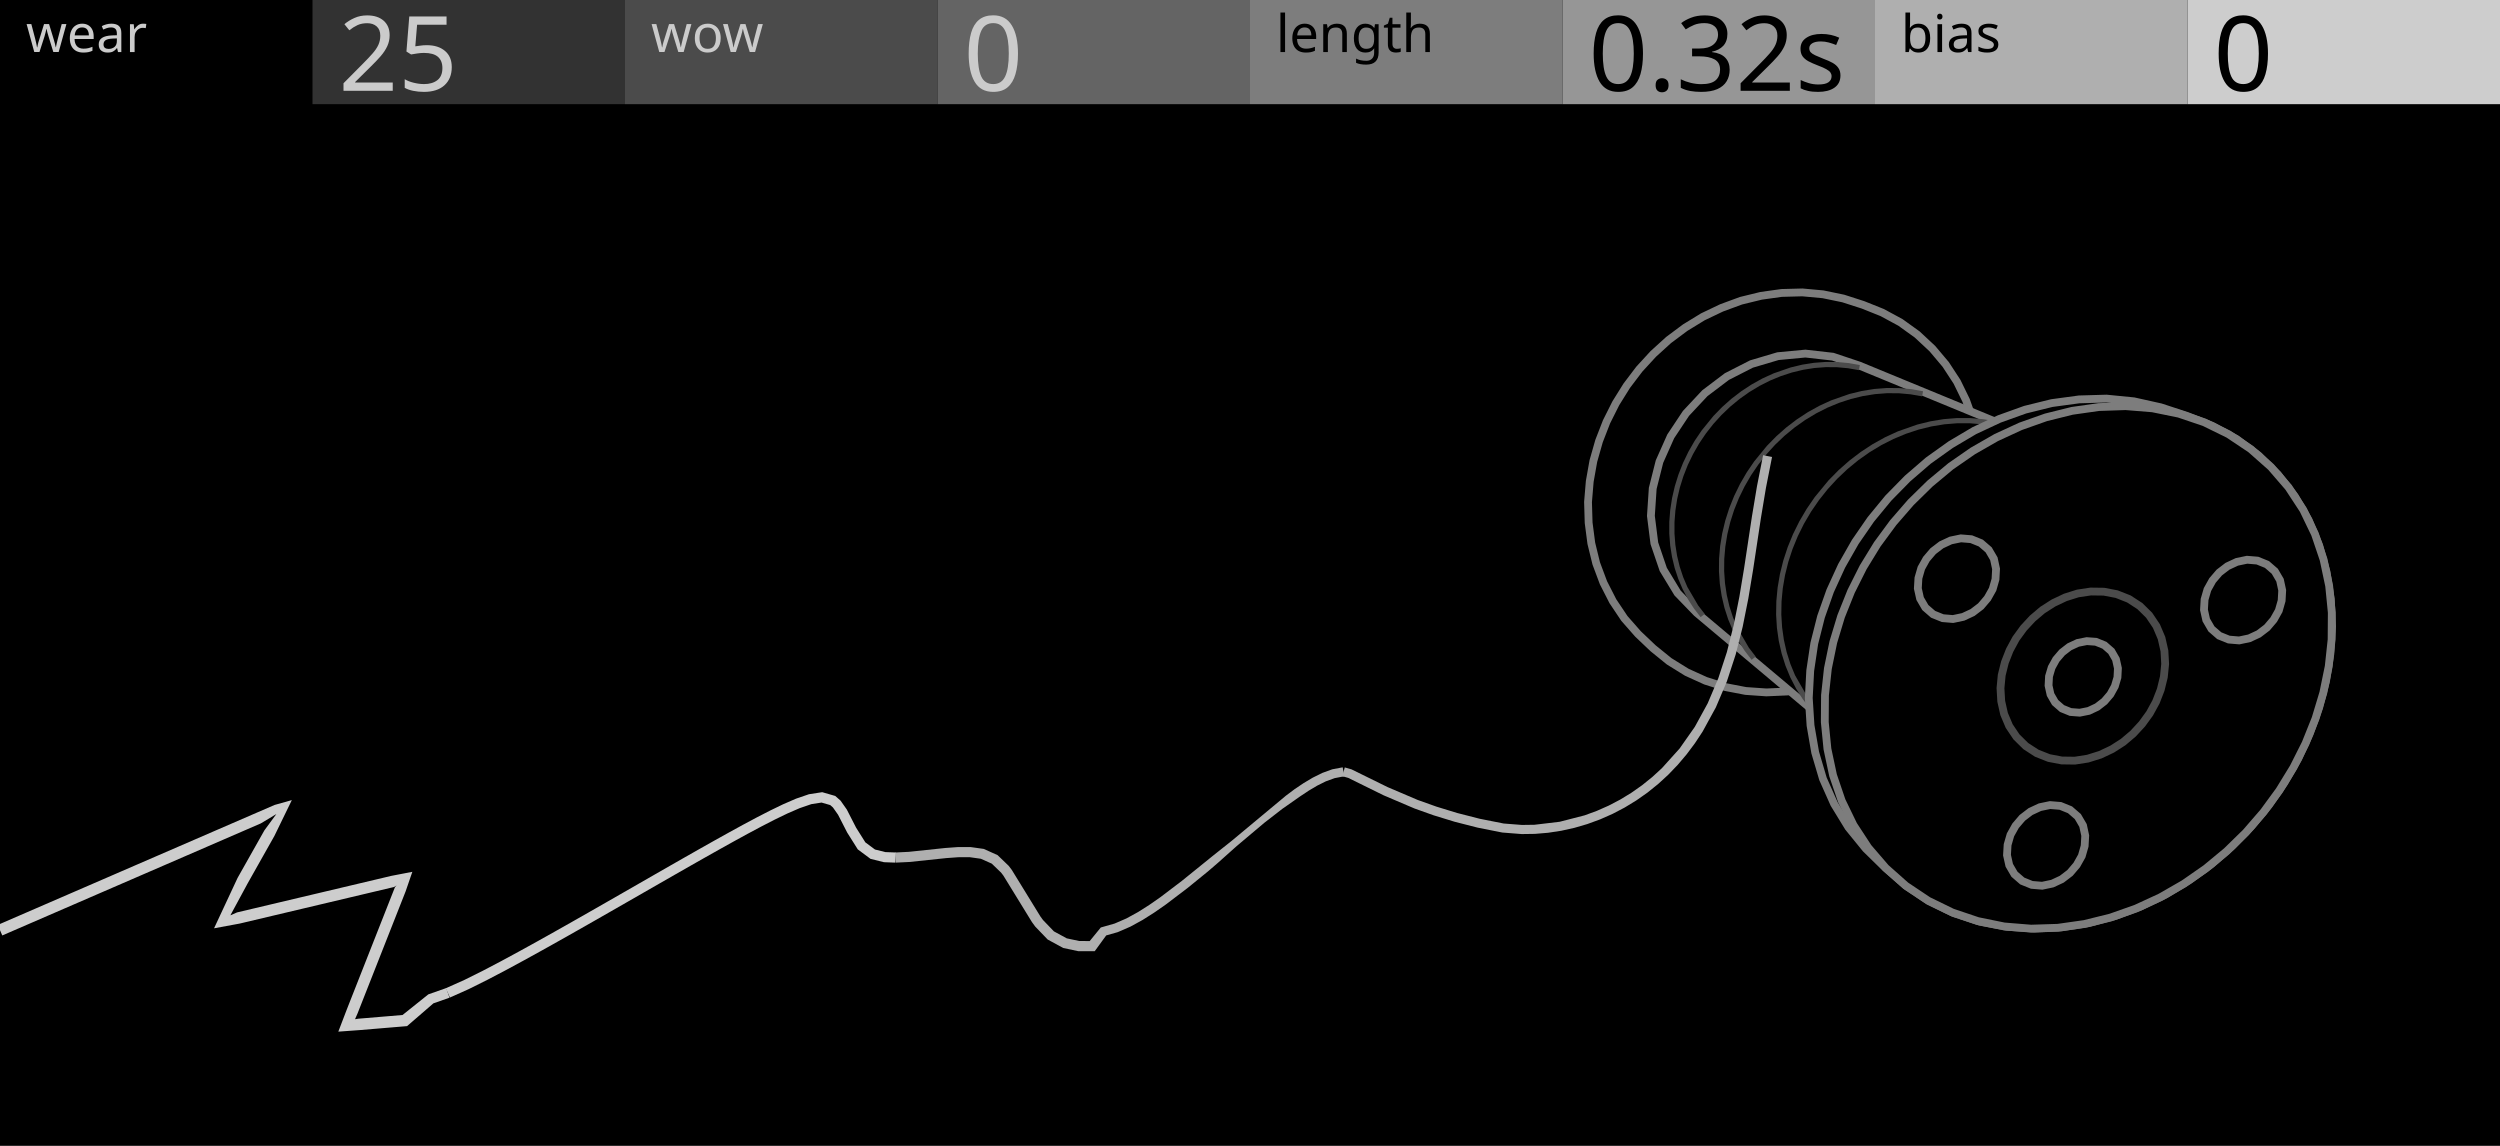
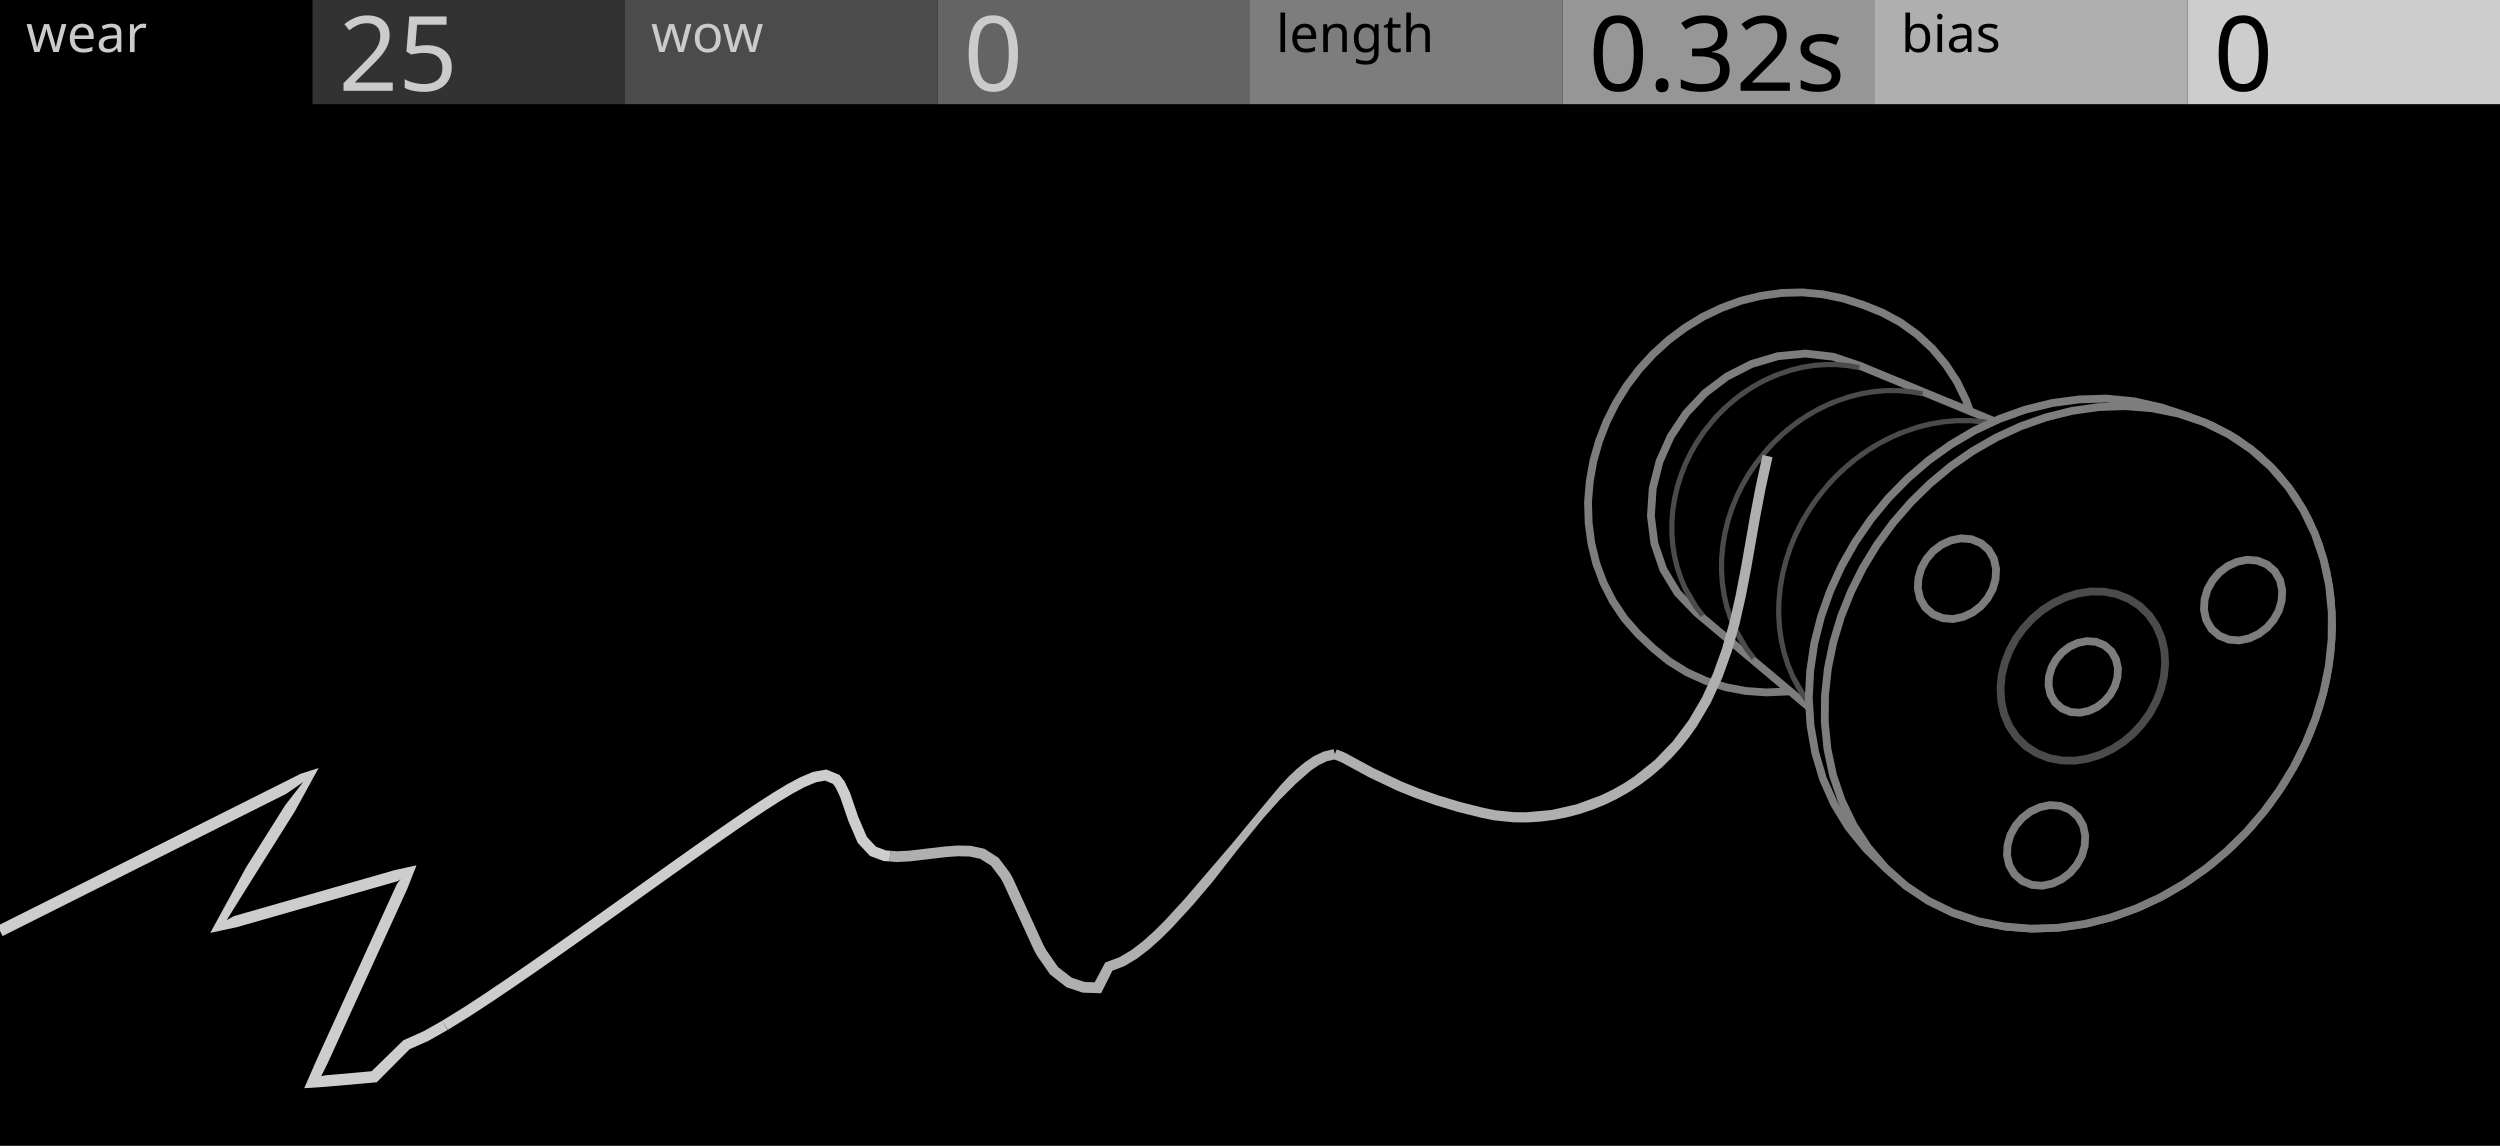
<svg xmlns="http://www.w3.org/2000/svg" width="480" height="220" viewBox="0 0 480 220">
  <g id="preview_canvas">
    <rect x="0" y="0" width="480" height="220" fill="#000000" stroke="none" />
  </g>
  <g id="preview_header">
    <rect x="0" y="0" width="60" height="20" fill="#000000" stroke="none" />
    <rect x="60" y="0" width="60" height="20" fill="#323232" stroke="none" />
    <rect x="120" y="0" width="60" height="20" fill="#4B4B4B" stroke="none" />
    <rect x="180" y="0" width="60" height="20" fill="#646464" stroke="none" />
    <rect x="240" y="0" width="60" height="20" fill="#7D7D7D" stroke="none" />
    <rect x="300" y="0" width="60" height="20" fill="#969696" stroke="none" />
    <rect x="360" y="0" width="60" height="20" fill="#AFAFAF" stroke="none" />
    <rect x="420" y="0" width="60" height="20" fill="#CDCDCD" stroke="none" />
    <text transform="matrix(1 0 0 1 5 10)" fill="#CBCBCB" stroke="none" font-family="UniversNextPro-Light" font-size="10px">wear</text>
    <text transform="matrix(1 0 0 1 65 17.44)" fill="#CBCBCB" stroke="none" font-family="UniversNextPro-Light" font-size="20px">25</text>
    <text transform="matrix(1 0 0 1 125 10)" fill="#CBCBCB" stroke="none" font-family="UniversNextPro-Light" font-size="10px">wow</text>
    <text transform="matrix(1 0 0 1 185 17.44)" fill="#CBCBCB" stroke="none" font-family="UniversNextPro-Light" font-size="20px">0</text>
    <text transform="matrix(1 0 0 1 245 10)" fill="#000000" stroke="none" font-family="UniversNextPro-Light" font-size="10px">length</text>
    <text transform="matrix(1 0 0 1 305 17.44)" fill="#000000" stroke="none" font-family="UniversNextPro-Light" font-size="20px">0.32s</text>
    <text transform="matrix(1 0 0 1 365 10)" fill="#000000" stroke="none" font-family="UniversNextPro-Light" font-size="10px">bias</text>
    <text transform="matrix(1 0 0 1 425 17.44)" fill="#000000" stroke="none" font-family="UniversNextPro-Light" font-size="20px">0</text>
  </g>
  <path id="spool_node_4" transform="matrix(1 0 0 1 342.58 94.54)" d="M -37.679 1.853 L -37.349 -2.11 L -36.653 -6.025 L -35.565 -9.85 L -34.126 -13.557 L -32.344 -17.112 L -30.24 -20.486 L -27.838 -23.656 L -25.149 -26.585 L -22.206 -29.26 L -19.018 -31.637 L -15.626 -33.713 L -12.038 -35.426 L -8.306 -36.8 L -4.443 -37.744 L -0.506 -38.293 L 3.469 -38.399 L 7.428 -38.036 L 11.32 -37.23 L 15.107 -36.011 L 18.798 -34.531 L 22.295 -32.642 L 25.523 -30.32 L 28.43 -27.61 L 30.992 -24.57 L 33.166 -21.241 L 34.909 -17.668 L 36.242 -13.923 L 37.156 -10.053 L 37.62 -6.103 L 37.687 -2.128 L 37.349 1.834 L 36.611 5.742 L 35.525 9.567 L 34.061 13.265 L 32.275 16.818 L 30.174 20.195 L 27.766 23.36 L 25.099 26.31 L 22.152 28.981 L 18.983 31.383 L 15.603 33.479 L 12.031 35.226 L 8.311 36.63 L 4.464 37.637 L 0.532 38.229 L -3.44 38.403 L -7.406 38.126 L -11.311 37.375 L -15.099 36.173 L -18.718 34.528 L -22.098 32.433 L -25.186 29.93 L -28.07 27.19 L -30.694 24.203 L -32.905 20.898 L -34.711 17.357 L -36.104 13.633 L -37.048 9.77 L -37.562 5.828 Z" fill="#000000" stroke="#7D7D7D" stroke-width="1.5" />
  <path id="spool_node_5" transform="matrix(1 0 0 1 373.68 115.18)" d="M -56.707 -16.125 L -56.355 -21.415 L -55.06 -26.555 L -52.903 -31.397 L -49.97 -35.812 L -46.346 -39.682 L -42.118 -42.881 L -37.395 -45.288 L -32.315 -46.796 L -27.041 -47.293 L -21.778 -46.696 L -16.753 -45.013 L -11.844 -42.992 L -6.936 -40.97 L -2.027 -38.948 L 2.881 -36.927 L 7.79 -34.905 L 12.698 -32.884 L 17.606 -30.862 L 22.515 -28.84 L 27.423 -26.819 L 32.332 -24.797 L 37.24 -22.775 L 42.062 -20.566 L 46.436 -17.574 L 50.131 -13.776 L 53.061 -9.36 L 55.12 -4.476 L 56.329 0.685 L 56.708 5.974 L 56.287 11.261 L 55.154 16.442 L 53.366 21.435 L 50.965 26.166 L 48.007 30.569 L 44.553 34.595 L 40.65 38.187 L 36.345 41.286 L 31.677 43.807 L 26.722 45.697 L 21.555 46.892 L 16.268 47.285 L 10.987 46.826 L 5.866 45.462 L 1.083 43.18 L -3.195 40.05 L -7.26 36.636 L -11.325 33.221 L -15.39 29.807 L -19.454 26.392 L -23.519 22.978 L -27.584 19.564 L -31.649 16.149 L -35.713 12.735 L -39.778 9.321 L -43.843 5.906 L -47.907 2.492 L -51.587 -1.319 L -54.333 -5.85 L -56.042 -10.866 Z" fill="#000000" stroke="#7D7D7D" stroke-width="1.5" />
  <path id="spool_node_6" transform="matrix(1 0 0 1 376.63 116.98)" d="M -15.26 29.402 L -16.737 27.456 L -19.152 23.184 L -20.088 20.864 L -20.832 18.439 L -21.378 15.924 L -21.721 13.333 L -21.857 10.683 L -21.783 7.99 L -21.499 5.271 L -21.005 2.545 L -20.302 -0.172 L -19.395 -2.86 L -18.287 -5.501 L -16.986 -8.079 L -15.499 -10.574 L -13.835 -12.971 L -12.003 -15.255 L -10.023 -17.401 L -7.899 -19.403 L -5.649 -21.246 L -3.288 -22.916 L -0.832 -24.401 L 1.702 -25.693 L 4.292 -26.78 L 6.934 -27.661 L 9.596 -28.325 L 12.265 -28.771 L 14.924 -28.997 L 17.553 -29.001 L 20.136 -28.785 L 22.678 -28.349 L 22.848 -29.334 L 20.263 -29.778 L 17.594 -30.001 L 14.881 -29.996 L 12.141 -29.764 L 9.392 -29.305 L 6.654 -28.622 L 2.605 -27.185 L -0.028 -25.963 L -2.589 -24.538 L -5.059 -22.92 L -7.423 -21.119 L -9.664 -19.149 L -11.768 -17.022 L -14.637 -13.569 L -16.34 -11.116 L -17.863 -8.561 L -19.196 -5.921 L -20.331 -3.213 L -21.261 -0.457 L -21.982 2.33 L -22.49 5.13 L -22.782 7.924 L -22.857 10.695 L -22.717 13.424 L -22.364 16.096 L -21.8 18.693 L -21.031 21.199 L -20.063 23.599 L -18.904 25.879 L -17.56 28.025 L -16.057 30.007 Z" fill="#4B4B4B" stroke="none" />
  <path id="spool_node_7" transform="matrix(1 0 0 1 362.11 108.17)" d="M -13.775 27.304 L -15.17 25.479 L -17.461 21.481 L -18.355 19.313 L -19.07 17.049 L -19.602 14.702 L -19.946 12.287 L -20.097 9.819 L -20.055 7.312 L -19.816 4.784 L -19.383 2.251 L -18.756 -0.272 L -17.938 -2.767 L -16.934 -5.217 L -15.75 -7.606 L -14.393 -9.917 L -12.871 -12.136 L -11.191 -14.25 L -9.373 -16.234 L -7.421 -18.084 L -5.349 -19.786 L -3.172 -21.327 L -0.906 -22.696 L 1.436 -23.885 L 3.831 -24.885 L 6.278 -25.693 L 8.747 -26.301 L 11.224 -26.705 L 13.695 -26.906 L 16.141 -26.901 L 18.548 -26.693 L 20.921 -26.279 L 21.093 -27.264 L 18.677 -27.685 L 16.185 -27.901 L 13.655 -27.906 L 11.103 -27.699 L 8.546 -27.281 L 6.002 -26.655 L 2.244 -25.333 L -0.196 -24.206 L -2.567 -22.889 L -4.851 -21.393 L -7.034 -19.727 L -9.101 -17.903 L -11.039 -15.932 L -13.676 -12.731 L -15.238 -10.454 L -16.631 -8.082 L -17.846 -5.629 L -18.877 -3.112 L -19.717 -0.549 L -20.362 2.045 L -20.808 4.653 L -21.054 7.257 L -21.098 9.841 L -20.942 12.388 L -20.587 14.883 L -20.036 17.31 L -19.295 19.654 L -18.369 21.901 L -17.265 24.038 L -15.991 26.051 L -14.569 27.911 Z" fill="#4B4B4B" stroke="none" />
  <path id="spool_node_8" transform="matrix(1 0 0 1 349.63 100.59)" d="M -12.533 25.479 L -13.854 23.761 L -16.031 20.005 L -16.885 17.971 L -17.572 15.848 L -18.089 13.65 L -18.429 11.389 L -18.591 9.08 L -18.571 6.737 L -18.369 4.375 L -17.985 2.009 L -17.42 -0.345 L -16.677 -2.672 L -15.76 -4.956 L -14.674 -7.182 L -13.426 -9.335 L -12.024 -11.4 L -10.474 -13.366 L -8.794 -15.211 L -6.987 -16.931 L -5.067 -18.511 L -3.049 -19.941 L -0.945 -21.211 L 1.231 -22.313 L 3.459 -23.237 L 5.737 -23.984 L 8.038 -24.543 L 10.349 -24.914 L 12.655 -25.094 L 14.943 -25.083 L 17.195 -24.882 L 19.42 -24.489 L 19.594 -25.474 L 17.327 -25.874 L 14.99 -26.082 L 12.619 -26.094 L 10.231 -25.908 L 7.84 -25.524 L 5.463 -24.946 L 1.958 -23.722 L -0.317 -22.676 L -2.523 -21.453 L -4.648 -20.061 L -6.676 -18.511 L -8.594 -16.812 L -10.391 -14.976 L -12.831 -11.991 L -14.273 -9.867 L -15.557 -7.653 L -16.674 -5.362 L -17.618 -3.011 L -18.384 -0.615 L -18.966 1.812 L -19.362 4.252 L -19.571 6.69 L -19.591 9.111 L -19.424 11.499 L -19.071 13.839 L -18.536 16.117 L -17.823 18.319 L -16.937 20.431 L -15.885 22.441 L -14.674 24.336 L -13.326 26.089 Z" fill="#4B4B4B" stroke="none" />
  <path id="spool_node_9" transform="matrix(1 0 0 1 338.79 93.99)" d="M -11.482 23.886 L -12.737 22.264 L -14.808 18.724 L -15.624 16.808 L -16.284 14.811 L -16.785 12.744 L -17.12 10.619 L -17.288 8.45 L -17.286 6.251 L -17.113 4.034 L -16.769 1.816 L -16.256 -0.39 L -15.575 -2.57 L -14.732 -4.709 L -13.729 -6.792 L -12.575 -8.806 L -11.275 -10.737 L -9.836 -12.575 L -8.275 -14.298 L -6.594 -15.904 L -4.807 -17.379 L -2.925 -18.713 L -0.962 -19.897 L 1.069 -20.923 L 3.151 -21.783 L 5.282 -22.477 L 7.436 -22.995 L 9.601 -23.336 L 11.764 -23.499 L 13.91 -23.483 L 16.027 -23.289 L 18.12 -22.916 L 18.296 -23.9 L 16.16 -24.281 L 13.96 -24.483 L 11.73 -24.499 L 9.485 -24.33 L 7.24 -23.976 L 5.01 -23.44 L 1.725 -22.299 L -0.405 -21.323 L -2.47 -20.18 L -4.455 -18.88 L -6.35 -17.43 L -8.14 -15.84 L -9.814 -14.121 L -12.085 -11.325 L -13.425 -9.335 L -14.615 -7.258 L -15.648 -5.11 L -16.519 -2.903 L -17.221 -0.653 L -17.751 1.626 L -18.107 3.919 L -18.286 6.211 L -18.288 8.488 L -18.114 10.736 L -17.766 12.94 L -17.247 15.086 L -16.56 17.162 L -15.712 19.154 L -14.708 21.051 L -13.554 22.842 L -12.274 24.498 Z" fill="#4B4B4B" stroke="none" />
-   <path id="spool_node_0" transform="matrix(1 0 0 1 215.02 164.98)" d="M 42.774 -17.654 L 40.769 -17.272 L 38.844 -16.571 L 37.031 -15.67 L 35.282 -14.629 L 33.571 -13.48 L 31.893 -12.222 L 21.541 -3.604 L 17.754 -0.588 L 11.888 4.156 L 7.777 7.278 L 5.65 8.76 L 3.475 10.139 L 1.254 11.359 L -1.011 12.341 L -3.667 13.097 L -5.792 15.7 L -7.797 15.696 L -10.207 15.182 L -12.669 13.841 L -14.758 11.669 L -15.262 10.979 L -20.754 2.045 L -21.338 1.274 L -23.489 -0.799 L -26.146 -1.989 L -28.69 -2.347 L -31.125 -2.34 L -33.512 -2.168 L -40.543 -1.426 L -43.095 -1.302 L -43.001 0.645 L -40.4 0.519 L -33.336 -0.225 L -31.052 -0.391 L -28.824 -0.397 L -26.691 -0.097 L -24.597 0.841 L -22.801 2.572 L -22.364 3.148 L -16.884 12.065 L -16.254 12.926 L -13.866 15.409 L -10.891 17.03 L -8.004 17.645 L -4.833 17.651 L -2.631 14.623 L -0.42 13.994 L 2.025 12.933 L 4.366 11.648 L 6.62 10.218 L 8.8 8.7 L 12.973 5.531 L 16.933 2.311 L 18.82 0.685 L 22.437 -2.544 L 27.725 -6.998 L 31.171 -9.671 L 34.566 -12.049 L 36.217 -13.148 L 37.869 -14.131 L 39.535 -14.959 L 41.235 -15.578 L 43.102 -15.934 Z" fill="#AFAFAF" stroke="none" />
-   <path id="spool_node_1" transform="matrix(1 0 0 1 128.8 171.81)" d="M 43.209 -8.133 L 41.192 -8.208 L 39.194 -8.704 L 37.35 -10.075 L 35.56 -12.919 L 33.785 -16.384 L 32.588 -18.086 L 31.567 -18.987 L 29.065 -19.711 L 26.519 -19.318 L 24.048 -18.47 L 21.566 -17.393 L 19.043 -16.172 L 16.47 -14.848 L 13.845 -13.446 L 11.167 -11.979 L 8.432 -10.457 L 5.64 -8.884 L 2.79 -7.266 L -0.119 -5.605 L -3.089 -3.903 L -9.214 -0.387 L -12.371 1.423 L -15.592 3.264 L -18.875 5.133 L -22.221 7.024 L -25.626 8.93 L -29.086 10.839 L -32.591 12.736 L -36.125 14.589 L -39.653 16.345 L -43.212 17.935 L -42.416 19.715 L -38.821 18.109 L -35.238 16.326 L -31.674 14.457 L -28.151 12.55 L -24.679 10.634 L -21.265 8.723 L -17.914 6.829 L -14.626 4.958 L -11.403 3.115 L -8.244 1.304 L -2.119 -2.212 L 0.849 -3.912 L 3.755 -5.572 L 6.6 -7.187 L 9.385 -8.755 L 12.109 -10.272 L 14.773 -11.731 L 17.376 -13.121 L 19.913 -14.427 L 22.379 -15.62 L 24.754 -16.651 L 26.987 -17.417 L 28.937 -17.718 L 30.605 -17.236 L 31.125 -16.776 L 32.111 -15.374 L 33.864 -11.953 L 35.894 -8.728 L 38.345 -6.906 L 40.918 -6.268 L 43.136 -6.184 Z" fill="#CDCDCD" stroke="none" />
-   <path id="spool_node_2" transform="matrix(1 0 0 1 42.94 175.85)" d="M 42.723 13.865 L 39.293 15.071 L 34.345 19.031 L 31.763 19.247 L 25.887 19.739 L 25.224 19.839 L 25.707 18.734 L 30.619 6.262 L 34.941 -4.71 L 36.231 -8.461 L 32.197 -7.684 L 29.341 -7.007 L 17.683 -4.245 L 14.709 -3.541 L 8.688 -2.114 L 2.568 -0.665 L 1.29 -0.105 L 4.621 -6.262 L 9.741 -15.343 L 13.094 -22.231 L 9.778 -21.298 L 6.251 -19.77 L -1.014 -16.621 L -8.575 -13.344 L -12.472 -11.655 L -16.45 -9.931 L -20.512 -8.17 L -28.897 -4.536 L -33.225 -2.66 L -37.649 -0.743 L -43.377 1.74 L -42.503 3.758 L -41.296 3.235 L -36.774 1.276 L -32.35 -0.642 L -28.022 -2.518 L -19.637 -6.152 L -15.575 -7.912 L -11.597 -9.636 L -7.7 -11.325 L -0.139 -14.602 L 3.529 -16.192 L 7.126 -17.751 L 10.121 -19.554 L 7.825 -16.423 L 2.675 -7.291 L -1.842 2.384 L 3.076 1.476 L 9.196 0.026 L 15.216 -1.4 L 18.19 -2.104 L 26.968 -4.184 L 32.704 -5.543 L 33.209 -5.841 L 32.894 -5.516 L 28.572 5.456 L 23.66 17.928 L 22.015 22.226 L 26.07 21.931 L 29.012 21.685 L 31.947 21.439 L 35.22 21.165 L 40.271 16.794 L 43.369 15.705 Z" fill="#CDCDCD" stroke="none" />
-   <path id="spool_node_3" transform="matrix(1 0 0 1 298.98 123.77)" d="M 39.535 -36.373 L 38.358 -30.408 L 37.386 -24.574 L 35.887 -14.666 L 34.975 -9.166 L 33.901 -3.787 L 32.58 1.431 L 30.932 6.466 L 28.895 11.269 L 26.424 15.786 L 23.496 19.955 L 20.11 23.714 L 18.253 25.42 L 16.293 27 L 14.237 28.447 L 12.094 29.754 L 9.874 30.915 L 7.589 31.926 L 5.25 32.781 L 0.466 34.012 L -4.365 34.585 L -6.76 34.619 L -10.278 34.344 L -14.866 33.433 L -19.207 32.323 L -23.187 31.102 L -26.756 29.829 L -32.563 27.353 L -39.498 23.941 L -40.78 23.574 L -41.263 25.258 L -40.115 25.586 L -33.316 28.935 L -27.38 31.466 L -23.738 32.765 L -19.681 34.009 L -15.268 35.137 L -10.537 36.077 L -6.799 36.371 L -4.279 36.335 L -1.745 36.122 L 0.788 35.734 L 3.307 35.175 L 5.797 34.446 L 8.244 33.551 L 10.635 32.494 L 12.957 31.279 L 15.198 29.912 L 17.348 28.399 L 19.396 26.748 L 21.336 24.967 L 23.161 23.063 L 24.867 21.046 L 26.452 18.925 L 27.913 16.709 L 30.473 12.03 L 32.574 7.078 L 34.264 1.915 L 35.612 -3.413 L 36.698 -8.851 L 37.617 -14.392 L 39.115 -24.299 L 40.081 -30.094 L 41.253 -36.033 Z" fill="#AFAFAF" stroke="none" />
+   <path id="spool_node_0" transform="matrix(1 0 0 1 213.65 167.28)" d="M 42.424 -23.434 L 40.461 -22.978 L 38.604 -22.09 L 36.906 -20.945 L 35.301 -19.62 L 33.75 -18.153 L 32.247 -16.55 L 26.192 -9.286 L 22.931 -5.325 L 13.894 5.21 L 9.954 9.506 L 7.887 11.556 L 5.753 13.468 L 3.555 15.152 L 1.302 16.49 L -1.46 17.526 L -3.471 21.322 L -5.382 21.259 L -7.87 20.444 L -10.504 18.392 L -12.789 15.118 L -13.356 14.065 L -19.193 1.302 L -19.776 0.261 L -21.947 -2.608 L -24.651 -4.319 L -27.267 -4.887 L -29.743 -4.943 L -32.146 -4.771 L -39.177 -3.949 L -41.428 -3.836 L -42.707 -3.935 L -42.867 -1.878 L -41.457 -1.768 L -39.005 -1.892 L -31.952 -2.716 L -29.692 -2.878 L -27.511 -2.828 L -25.446 -2.38 L -23.366 -1.065 L -21.507 1.393 L -21.034 2.238 L -15.206 14.983 L -14.549 16.201 L -12.018 19.829 L -8.854 22.293 L -5.745 23.311 L -2.232 23.428 L -0.066 19.091 L 2.151 18.259 L 4.653 16.774 L 7.002 14.974 L 9.229 12.98 L 11.356 10.87 L 15.363 6.5 L 19.093 2.113 L 24.133 -4.346 L 28.927 -10.209 L 32.044 -13.695 L 35.114 -16.766 L 38.078 -19.377 L 39.577 -20.388 L 41.111 -21.122 L 42.866 -21.529 Z" fill="#AFAFAF" stroke="none" />
+   <path id="spool_node_1" transform="matrix(1 0 0 1 127.92 172.74)" d="M 43.023 -9.395 L 42.182 -9.461 L 40.292 -10.156 L 38.517 -12.054 L 36.851 -15.951 L 35.277 -20.547 L 34.215 -22.753 L 33.265 -23.951 L 30.75 -24.998 L 28.141 -24.528 L 25.662 -23.477 L 23.17 -22.133 L 20.626 -20.599 L 18.016 -18.928 L 15.336 -17.147 L 12.584 -15.272 L 9.757 -13.314 L 6.853 -11.28 L 3.868 -9.173 L 0.802 -6.996 L -2.349 -4.752 L -5.587 -2.442 L -8.913 -0.069 L -12.331 2.367 L -15.842 4.862 L -19.445 7.412 L -23.142 10.01 L -26.928 12.648 L -30.799 15.309 L -34.743 17.969 L -38.736 20.585 L -43.032 23.245 L -41.945 24.999 L -37.627 22.325 L -33.601 19.688 L -29.638 17.015 L -25.754 14.345 L -21.958 11.701 L -18.256 9.098 L -14.648 6.545 L -11.135 4.049 L -7.715 1.612 L -4.388 -0.762 L -1.151 -3.072 L 1.998 -5.314 L 5.061 -7.489 L 8.04 -9.592 L 10.937 -11.621 L 13.753 -13.571 L 16.488 -15.435 L 19.144 -17.2 L 21.715 -18.846 L 24.193 -20.34 L 26.556 -21.615 L 28.734 -22.538 L 30.518 -22.859 L 31.979 -22.25 L 32.455 -21.65 L 33.365 -19.763 L 34.923 -15.21 L 36.762 -10.909 L 39.12 -8.389 L 41.738 -7.425 L 42.863 -7.338 Z" fill="#CDCDCD" stroke="none" />
+   <path id="spool_node_2" transform="matrix(1 0 0 1 42.72 178.2)" d="M 42.204 17.764 L 38.576 19.813 L 34.741 21.518 L 28.633 27.477 L 19.717 28.263 L 18.951 28.424 L 20.184 25.949 L 28.513 7.708 L 35.477 -7.544 L 37.25 -12.061 L 33.092 -11.145 L 30.142 -10.301 L 24.151 -8.588 L 21.11 -7.718 L 14.934 -5.952 L 11.799 -5.055 L 8.631 -4.149 L 2.195 -2.309 L 0.806 -1.547 L 6.401 -10.512 L 13.898 -22.432 L 18.46 -30.743 L 15.017 -29.644 L 7.446 -25.847 L 3.515 -23.876 L -4.656 -19.778 L -8.905 -17.647 L -13.268 -15.458 L -17.751 -13.21 L -27.095 -8.524 L -36.978 -3.567 L -43.213 -0.44 L -42.227 1.527 L -41.152 0.988 L -35.992 -1.6 L -26.108 -6.557 L -16.765 -11.244 L -12.282 -13.492 L -7.919 -15.68 L -3.67 -17.811 L 8.432 -23.881 L 12.265 -25.803 L 15.499 -28.054 L 12.035 -23.603 L 4.517 -11.649 L -2.348 0.913 L 2.8 -0.194 L 6.034 -1.119 L 12.403 -2.94 L 18.643 -4.724 L 24.756 -6.473 L 27.766 -7.334 L 33.697 -9.03 L 34.218 -9.452 L 33.476 -8.458 L 26.512 6.794 L 18.183 25.036 L 15.684 30.733 L 19.91 30.454 L 26.126 29.907 L 29.618 29.599 L 35.925 23.25 L 39.505 21.658 L 43.219 19.561 Z" fill="#CDCDCD" stroke="none" />
+   <path id="spool_node_3" transform="matrix(1 0 0 1 298.13 122.63)" d="M 40.292 -35.283 L 38.986 -29.381 L 37.891 -23.636 L 36.181 -13.9 L 35.15 -8.514 L 33.959 -3.26 L 32.525 1.819 L 30.768 6.707 L 28.628 11.354 L 26.062 15.707 L 23.048 19.708 L 19.589 23.297 L 15.709 26.413 L 13.627 27.777 L 11.461 29.002 L 9.222 30.084 L 4.567 31.796 L -0.235 32.883 L -5.071 33.326 L -7.467 33.301 L -10.979 32.945 L -13.288 32.478 L -17.769 31.353 L -21.925 30.096 L -25.694 28.764 L -29.036 27.412 L -34.394 24.867 L -39.881 21.892 L -41.475 21.26 L -42.195 23.078 L -40.71 23.666 L -35.298 26.601 L -29.807 29.209 L -26.387 30.593 L -22.535 31.955 L -18.291 33.238 L -13.72 34.385 L -11.309 34.873 L -7.557 35.255 L -5.025 35.282 L -2.478 35.134 L 0.072 34.815 L 2.61 34.327 L 5.122 33.672 L 7.595 32.852 L 10.015 31.872 L 12.369 30.735 L 14.645 29.447 L 16.833 28.014 L 18.924 26.443 L 20.909 24.741 L 22.782 22.916 L 24.538 20.977 L 26.174 18.932 L 27.69 16.792 L 30.362 12.258 L 32.579 7.444 L 34.388 2.412 L 35.858 -2.793 L 37.064 -8.114 L 38.104 -13.548 L 39.814 -23.283 L 40.903 -28.995 L 42.197 -34.843 Z" fill="#AFAFAF" stroke="none" />
  <path id="spool_node_10" transform="matrix(1 0 0 1 397.52 127.41)" d="M -50.234 6.61 L -49.955 1.341 L -49.177 -3.877 L -47.884 -8.992 L -46.126 -13.966 L -43.927 -18.763 L -41.317 -23.348 L -38.319 -27.69 L -34.966 -31.764 L -31.27 -35.53 L -27.275 -38.976 L -22.98 -42.042 L -18.441 -44.731 L -13.662 -46.967 L -8.697 -48.749 L -3.575 -50.015 L 1.651 -50.725 L 6.925 -50.879 L 12.175 -50.36 L 17.321 -49.214 L 22.337 -47.572 L 27.247 -45.643 L 31.883 -43.129 L 36.115 -39.98 L 39.87 -36.278 L 43.094 -32.107 L 45.744 -27.547 L 47.768 -22.676 L 49.173 -17.592 L 49.993 -12.382 L 50.238 -7.111 L 49.904 -1.846 L 49.075 3.364 L 47.747 8.471 L 45.953 13.432 L 43.753 18.229 L 41.115 22.799 L 38.127 27.148 L 34.772 31.222 L 31.095 35.005 L 27.118 38.474 L 22.847 41.572 L 18.336 44.308 L 13.585 46.604 L 8.643 48.451 L 3.549 49.825 L -1.665 50.636 L -6.934 50.881 L -12.196 50.532 L -17.381 49.557 L -22.39 47.903 L -27.136 45.605 L -31.528 42.688 L -35.511 39.229 L -39.282 35.538 L -42.61 31.449 L -45.362 26.951 L -47.507 22.131 L -49 17.072 L -49.899 11.875 Z" fill="#000000" stroke="#7D7D7D" stroke-width="1.5" />
  <path id="spool_node_11" transform="matrix(1 0 0 1 399.03 128.14)" d="M -3.915 49.995 L -9.08 50.159 L -14.229 49.738 L -19.29 48.708 L -24.185 47.058 L -28.826 44.792 L -33.12 41.921 L -36.98 38.49 L -40.348 34.574 L -43.173 30.251 L -45.423 25.602 L -47.086 20.71 L -48.163 15.657 L -48.67 10.515 L -48.632 5.347 L -48.076 0.21 L -47.035 -4.851 L -45.539 -9.797 L -43.618 -14.593 L -41.3 -19.212 L -38.601 -23.619 L -35.539 -27.782 L -32.152 -31.685 L -28.463 -35.303 L -24.491 -38.61 L -20.244 -41.554 L -15.761 -44.123 L -11.069 -46.288 L -6.199 -48.012 L -1.184 -49.257 L 3.931 -49.985 L 9.095 -50.158 L 14.245 -49.742 L 19.307 -48.712 L 24.2 -47.057 L 28.836 -44.78 L 33.128 -41.908 L 36.995 -38.485 L 40.369 -34.575 L 43.199 -30.254 L 45.443 -25.6 L 47.096 -20.706 L 48.168 -15.652 L 48.674 -10.511 L 48.638 -5.345 L 48.087 -0.207 L 47.05 4.854 L 45.557 9.801 L 43.636 14.598 L 41.313 19.214 L 38.613 23.621 L 35.561 27.791 L 32.179 31.699 L 28.484 35.313 L 24.503 38.609 L 20.26 41.559 L 15.779 44.133 L 11.087 46.299 L 6.216 48.022 L 1.2 49.266 Z" fill="#000000" stroke="#7D7D7D" stroke-width="1.5" />
  <path id="spool_node_12" transform="matrix(1 0 0 1 399.9 129.81)" d="M -1.529 16.236 L -4.042 16.201 L -6.51 15.73 L -8.844 14.805 L -10.95 13.438 L -12.737 11.674 L -14.136 9.59 L -15.113 7.277 L -15.663 4.827 L -15.807 2.319 L -15.571 -0.184 L -14.964 -2.624 L -14.047 -4.964 L -12.851 -7.176 L -11.371 -9.209 L -9.663 -11.053 L -7.746 -12.681 L -5.628 -14.035 L -3.357 -15.11 L -0.96 -15.867 L 1.527 -16.239 L 4.038 -16.206 L 6.505 -15.736 L 8.839 -14.813 L 10.945 -13.447 L 12.732 -11.685 L 14.133 -9.602 L 15.114 -7.29 L 15.67 -4.84 L 15.81 -2.33 L 15.558 0.171 L 14.96 2.612 L 14.049 4.955 L 12.843 7.161 L 11.367 9.197 L 9.662 11.043 L 7.743 12.668 L 5.626 14.025 L 3.354 15.098 L 0.955 15.849 Z" fill="#000000" stroke="#4B4B4B" stroke-width="1.5" />
  <path id="spool_node_13" transform="matrix(1 0 0 1 399.98 129.97)" d="M -0.674 6.868 L -2.436 6.732 L -4.071 6.067 L -5.397 4.907 L -6.277 3.379 L -6.658 1.656 L -6.567 -0.109 L -6.064 -1.803 L -5.211 -3.352 L -4.061 -4.696 L -2.66 -5.778 L -1.057 -6.529 L 0.678 -6.875 L 2.441 -6.746 L 4.076 -6.079 L 5.402 -4.918 L 6.28 -3.389 L 6.66 -1.666 L 6.57 0.098 L 6.068 1.793 L 5.215 3.342 L 4.065 4.686 L 2.664 5.767 L 1.061 6.52 Z" fill="#000000" stroke="#7D7D7D" stroke-width="1.5" />
  <path id="spool_node_14" transform="matrix(1 0 0 1 430.7 115.26)" d="M -0.782 7.703 L -2.767 7.537 L -4.606 6.791 L -6.103 5.491 L -7.102 3.774 L -7.535 1.83 L -7.421 -0.157 L -6.868 -2.071 L -5.896 -3.812 L -4.603 -5.328 L -3.019 -6.539 L -1.215 -7.381 L 0.736 -7.788 L 2.72 -7.624 L 4.559 -6.88 L 6.059 -5.582 L 7.063 -3.865 L 7.484 -1.919 L 7.375 0.068 L 6.826 1.984 L 5.849 3.723 L 4.558 5.24 L 2.973 6.45 L 1.168 7.291 Z" fill="#000000" stroke="#7D7D7D" stroke-width="1.5" />
  <path id="spool_node_15" transform="matrix(1 0 0 1 375.76 111.15)" d="M -0.782 7.703 L -2.767 7.537 L -4.606 6.791 L -6.103 5.491 L -7.102 3.774 L -7.535 1.83 L -7.421 -0.157 L -6.868 -2.071 L -5.896 -3.812 L -4.603 -5.328 L -3.019 -6.539 L -1.215 -7.381 L 0.736 -7.788 L 2.72 -7.624 L 4.559 -6.88 L 6.059 -5.582 L 7.063 -3.865 L 7.484 -1.919 L 7.375 0.068 L 6.826 1.984 L 5.849 3.723 L 4.558 5.24 L 2.973 6.45 L 1.168 7.291 Z" fill="#000000" stroke="#7D7D7D" stroke-width="1.5" />
  <path id="spool_node_16" transform="matrix(1 0 0 1 392.88 162.36)" d="M -0.782 7.703 L -2.767 7.537 L -4.606 6.791 L -6.103 5.491 L -7.102 3.774 L -7.535 1.83 L -7.421 -0.157 L -6.868 -2.071 L -5.896 -3.812 L -4.603 -5.328 L -3.019 -6.539 L -1.215 -7.381 L 0.736 -7.788 L 2.72 -7.624 L 4.559 -6.88 L 6.059 -5.582 L 7.063 -3.865 L 7.484 -1.919 L 7.375 0.068 L 6.826 1.984 L 5.849 3.723 L 4.558 5.24 L 2.973 6.45 L 1.168 7.291 Z" fill="#000000" stroke="#7D7D7D" stroke-width="1.5" />
</svg>
